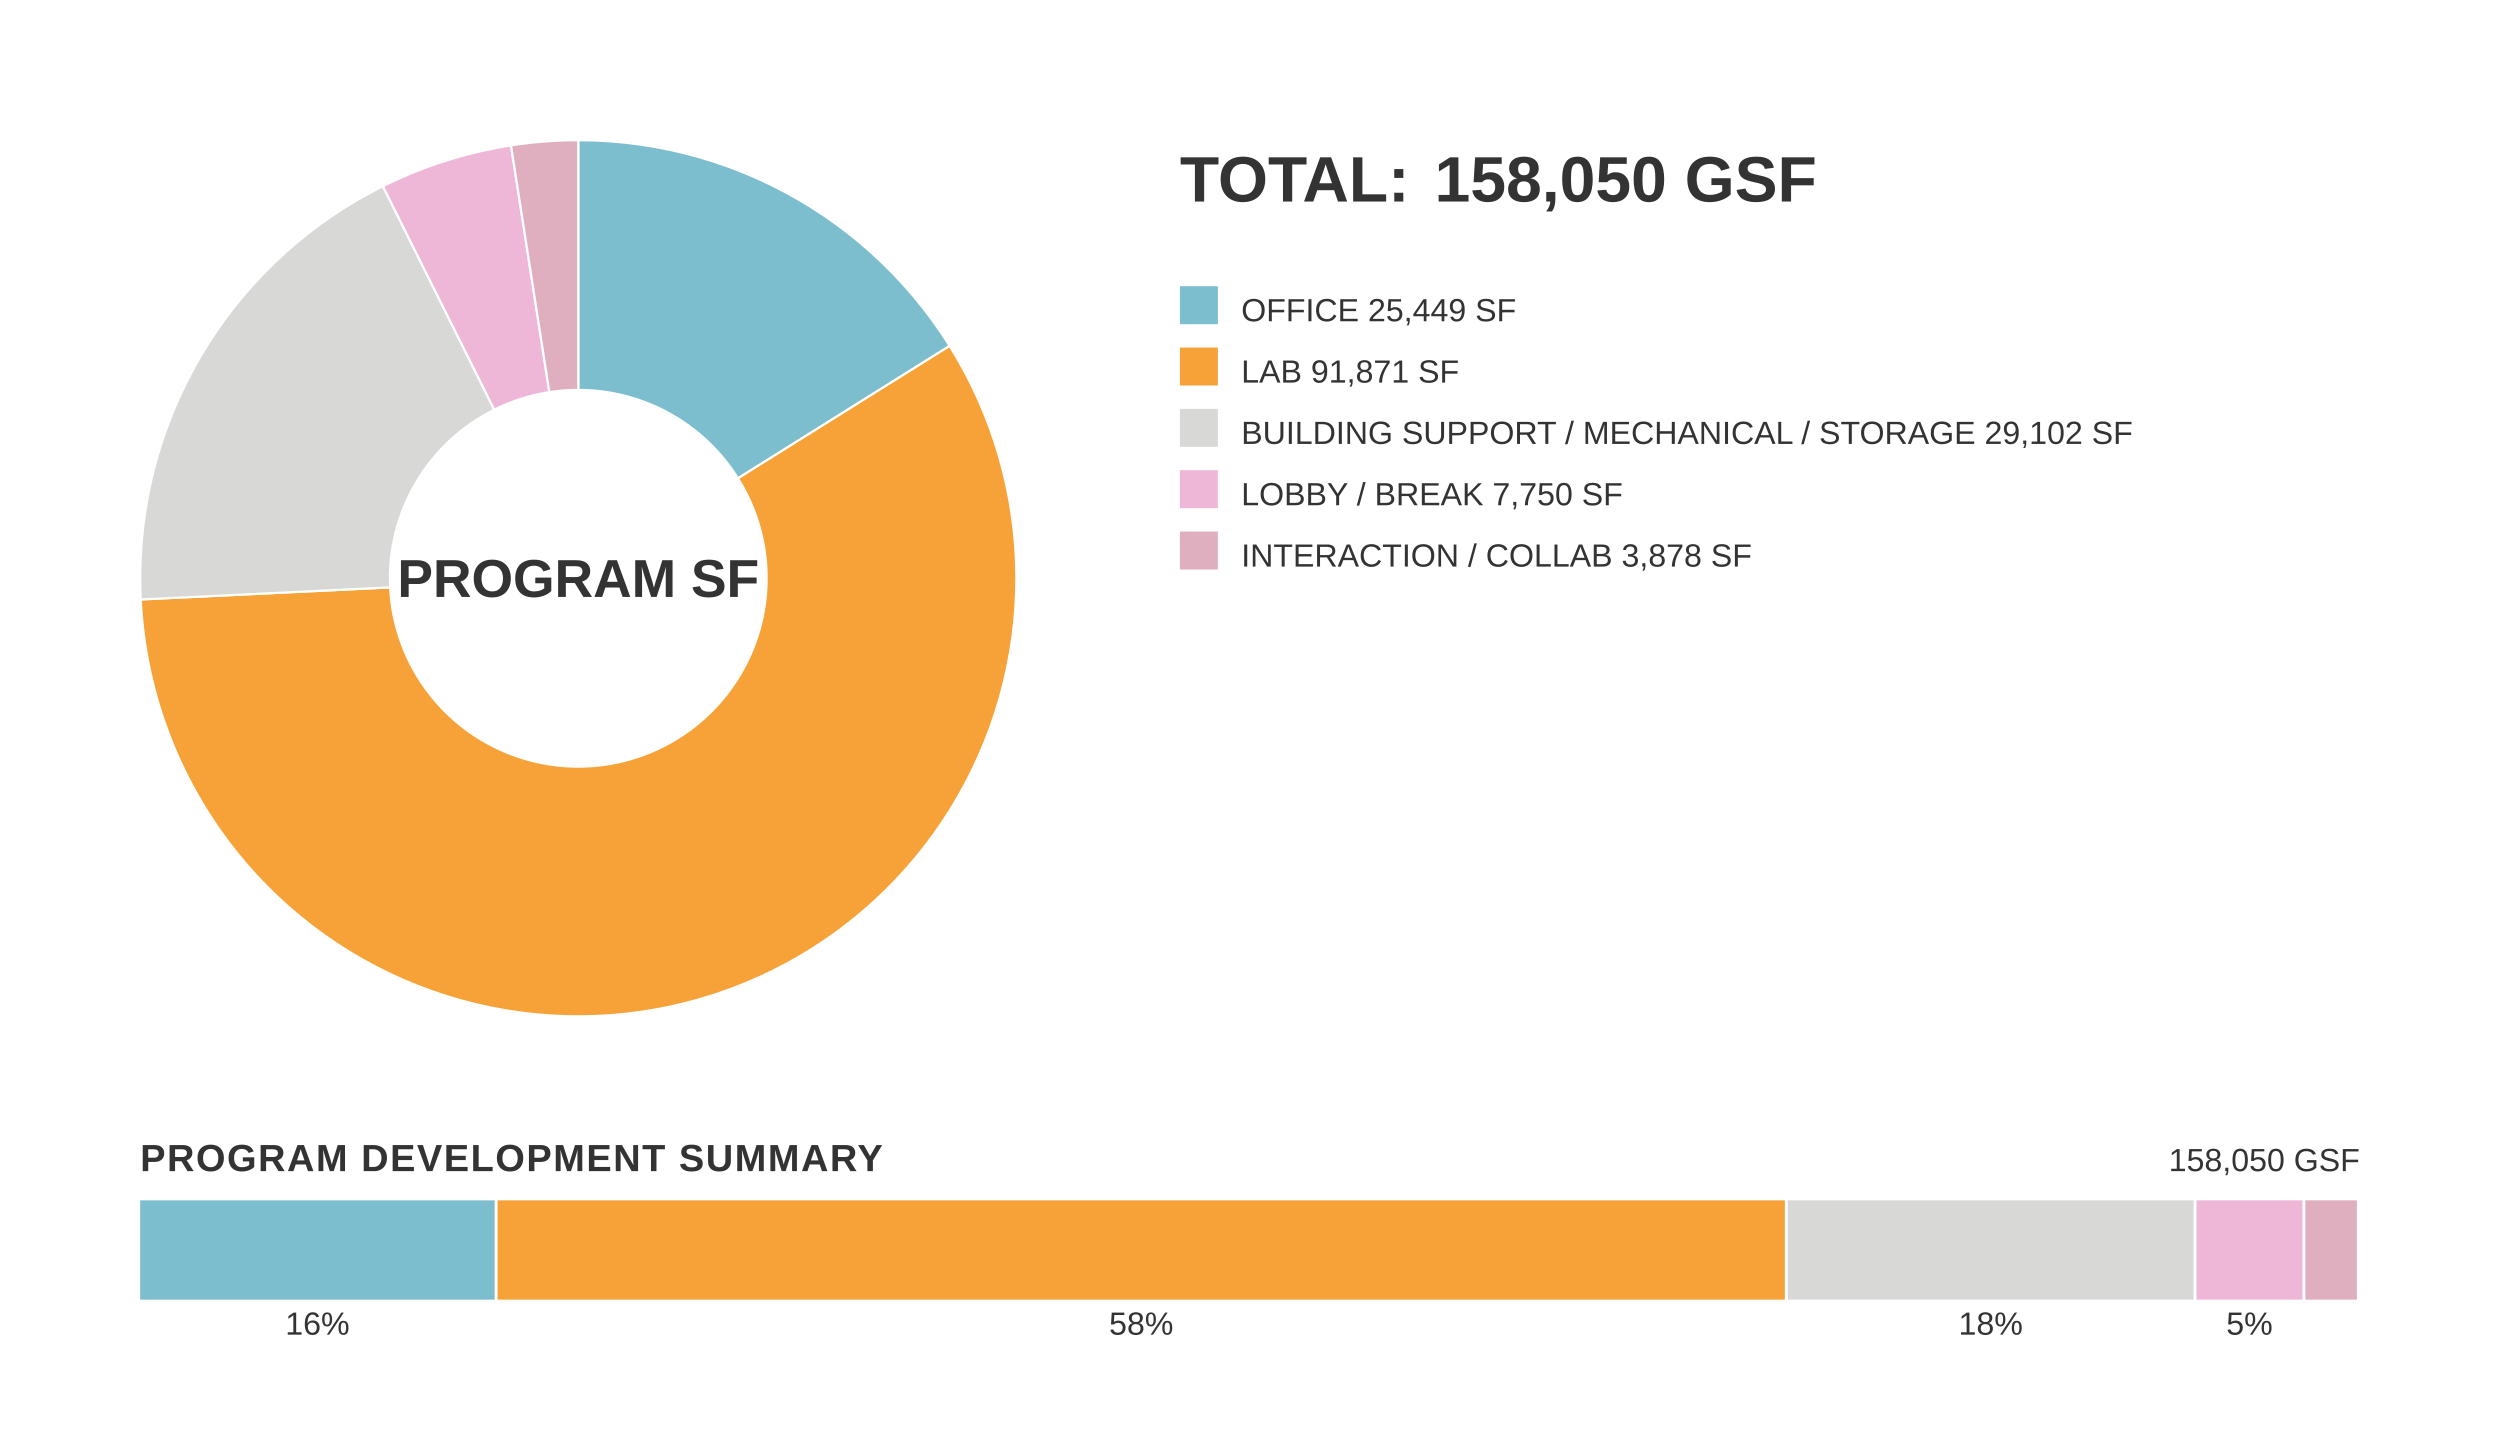
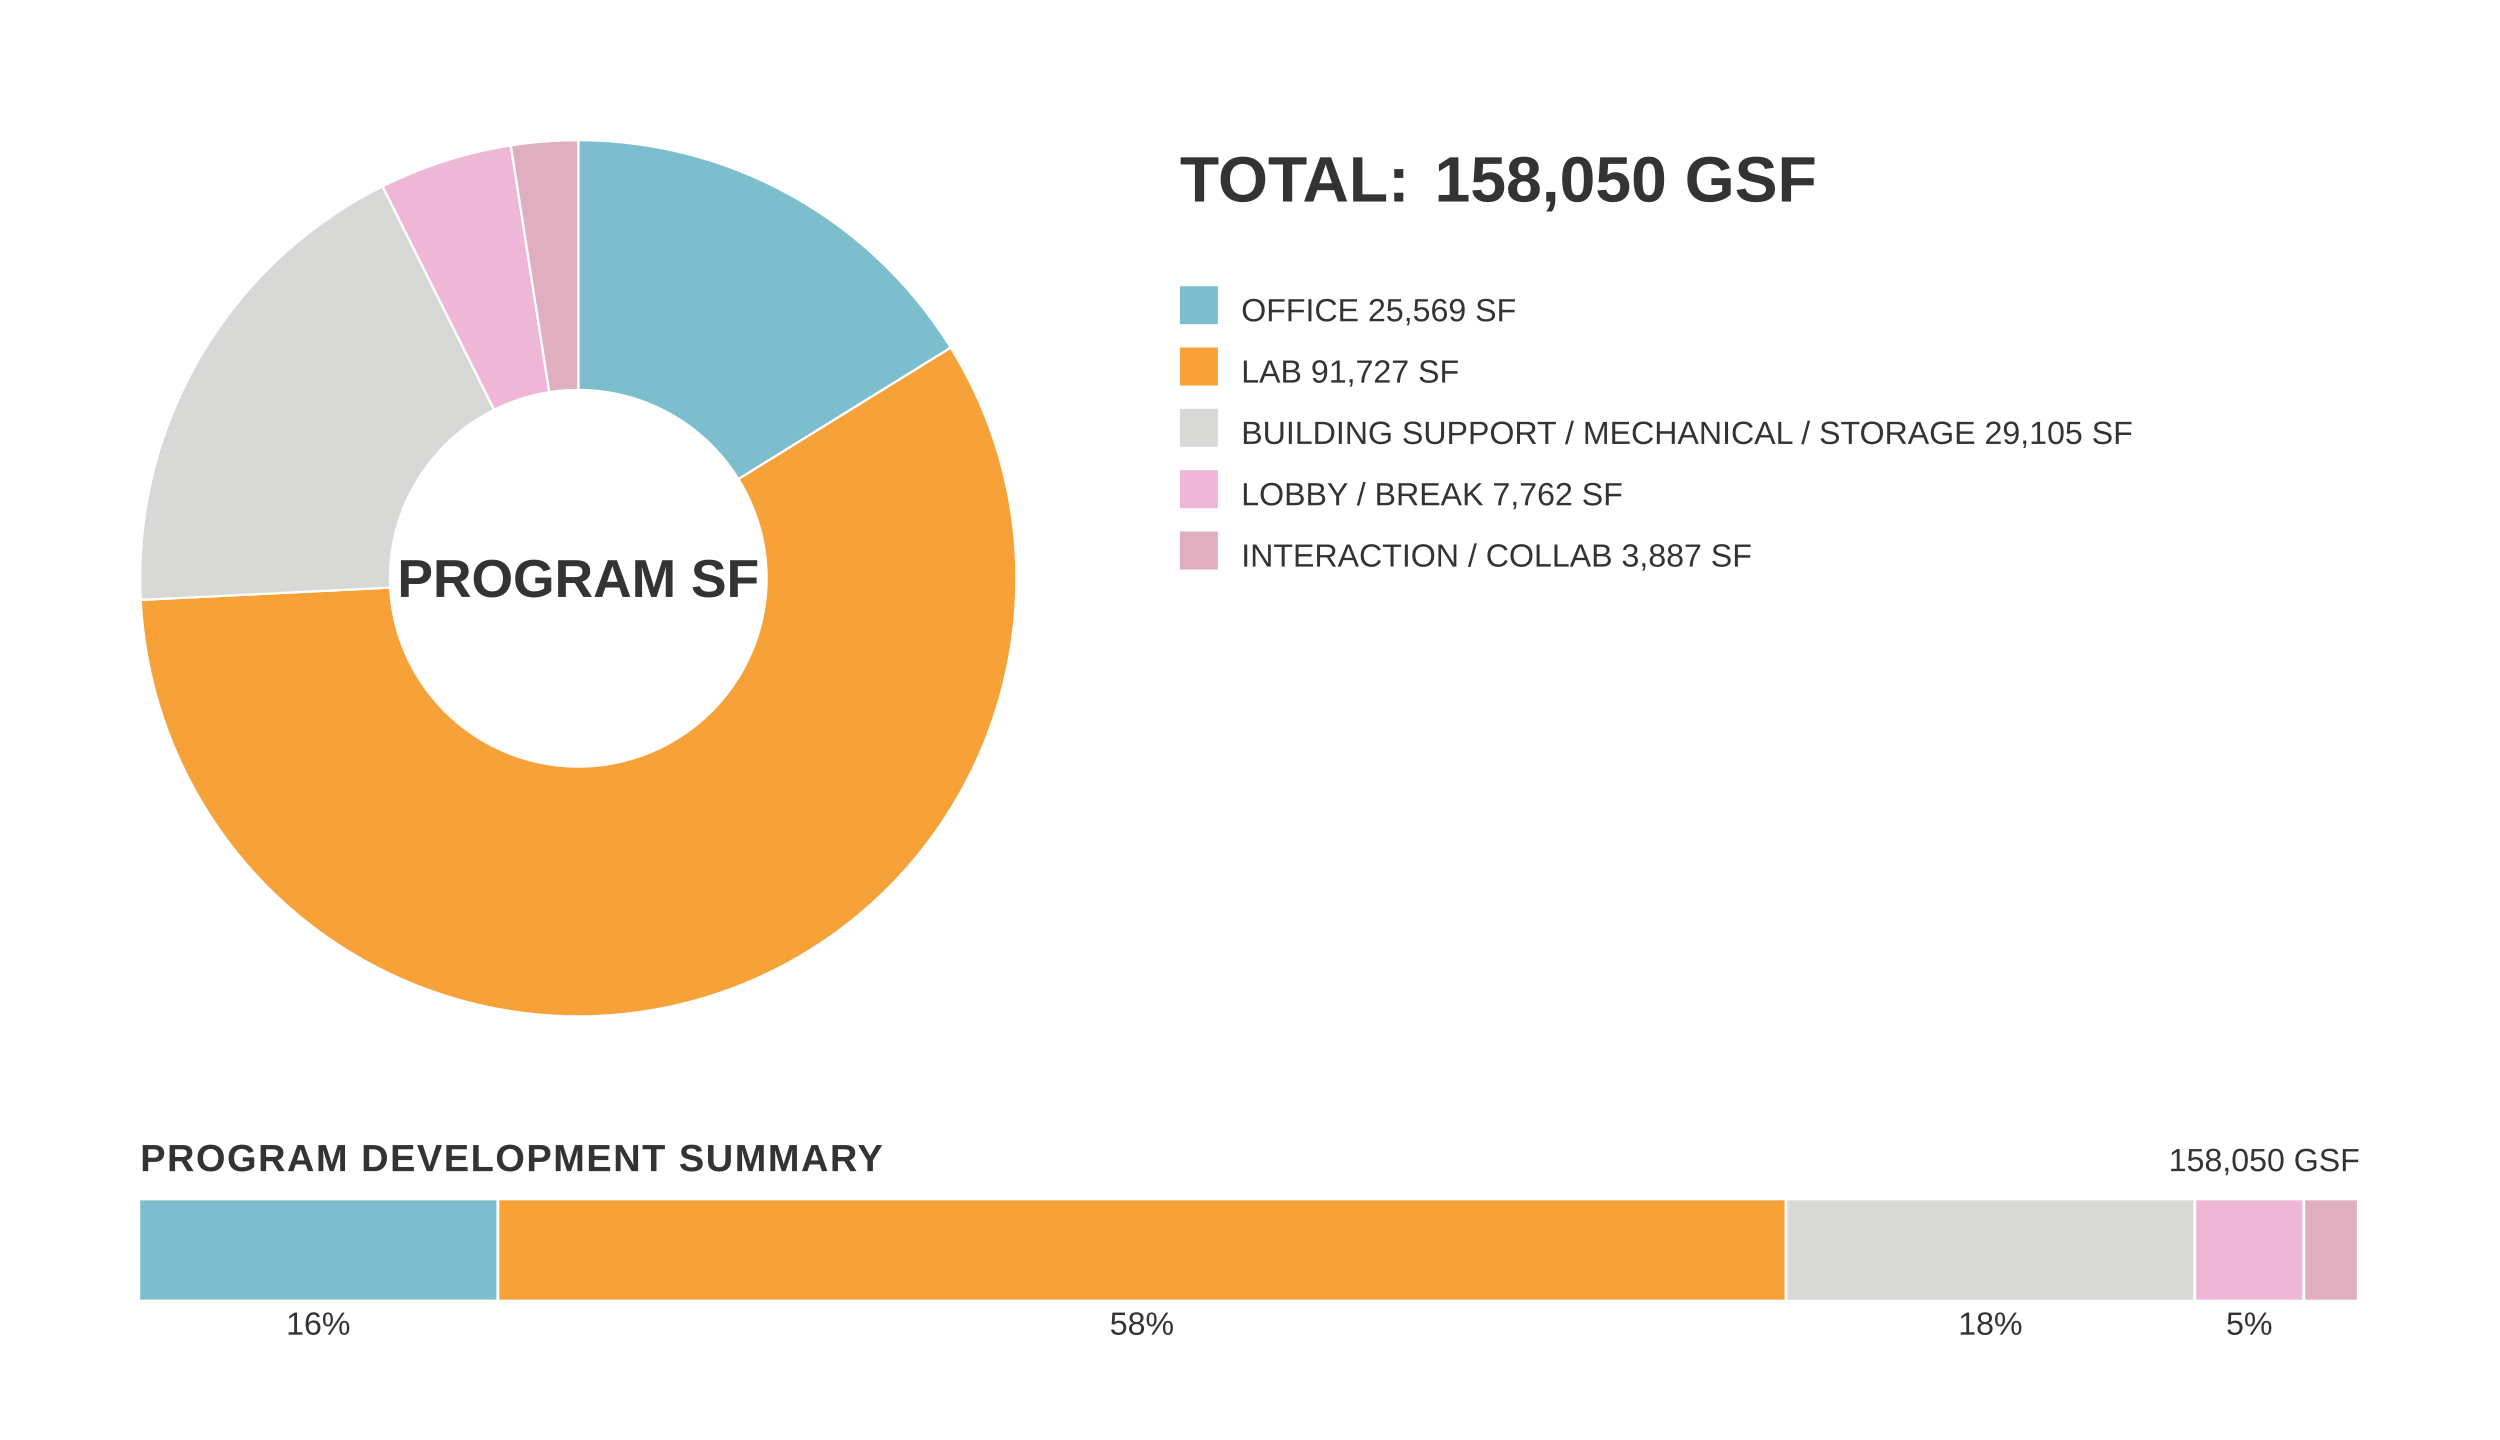
<svg xmlns="http://www.w3.org/2000/svg" width="856" height="493" viewBox="0 0 856 493">
  <rect width="100%" height="100%" fill="#FFFFFF" />
  <g id="PD_PIE">
-     <path id="PIE_OFFICE" fill="#7CBECD" stroke="#FFFFFF" stroke-width="0.75" fill-rule="evenodd" d="M198,48 L203.232,48.091 L208.457,48.365 L213.67,48.821 L218.864,49.458 L224.032,50.276 L229.169,51.274 L234.267,52.45 L239.322,53.804 L244.326,55.333 L249.274,57.036 L254.16,58.91 L258.977,60.953 L263.72,63.163 L268.383,65.538 L272.96,68.073 L277.446,70.767 L281.836,73.615 L286.123,76.615 L290.303,79.762 L294.371,83.054 L298.322,86.485 L302.15,90.052 L305.852,93.75 L309.422,97.576 L312.857,101.523 L316.152,105.588 L319.304,109.765 L322.307,114.05 L325.16,118.436 L252.679,163.788 L251.452,161.901 L250.161,160.059 L248.805,158.263 L247.389,156.515 L245.912,154.817 L244.376,153.173 L242.785,151.582 L241.138,150.049 L239.44,148.573 L237.69,147.158 L235.893,145.804 L234.049,144.514 L232.162,143.29 L230.233,142.131 L228.265,141.041 L226.259,140.02 L224.22,139.07 L222.149,138.191 L220.048,137.385 L217.92,136.653 L215.768,135.996 L213.595,135.414 L211.403,134.908 L209.194,134.479 L206.971,134.127 L204.738,133.853 L202.497,133.657 L200.25,133.539 L198,133.5 Z" />
-     <path id="PIE_LAB" fill="#F7A238" stroke="#FFFFFF" stroke-width="0.75" fill-rule="evenodd" d="M325.16,118.436 L327.85,122.907 L330.383,127.468 L332.756,132.114 L334.965,136.841 L337.009,141.641 L338.885,146.509 L340.591,151.44 L342.124,156.427 L343.482,161.464 L344.665,166.545 L345.67,171.665 L346.497,176.816 L347.144,181.993 L347.61,187.19 L347.895,192.399 L348,197.615 L347.922,202.832 L347.663,208.043 L347.224,213.242 L346.603,218.422 L345.803,223.577 L344.824,228.702 L343.668,233.79 L342.335,238.834 L340.828,243.828 L339.148,248.768 L337.297,253.646 L335.277,258.456 L333.092,263.194 L330.743,267.852 L328.233,272.426 L325.566,276.91 L322.745,281.299 L319.773,285.587 L316.653,289.769 L313.39,293.839 L309.987,297.794 L306.449,301.629 L302.779,305.337 L298.983,308.916 L295.065,312.361 L291.029,315.667 L286.881,318.831 L282.625,321.849 L278.267,324.717 L273.811,327.432 L269.264,329.99 L264.631,332.389 L259.917,334.625 L255.128,336.695 L250.27,338.598 L245.349,340.331 L240.371,341.891 L235.341,343.278 L230.266,344.489 L225.152,345.522 L220.006,346.377 L214.832,347.053 L209.639,347.548 L204.431,347.862 L199.215,347.995 L193.998,347.947 L188.786,347.717 L183.585,347.306 L178.401,346.714 L173.241,345.943 L168.111,344.992 L163.018,343.864 L157.966,342.559 L152.963,341.079 L148.015,339.427 L143.126,337.603 L138.305,335.61 L133.555,333.451 L128.884,331.128 L124.296,328.643 L119.797,326.001 L115.393,323.204 L111.089,320.256 L106.89,317.159 L102.801,313.919 L98.827,310.538 L94.974,307.021 L91.245,303.372 L87.645,299.596 L84.178,295.696 L80.85,291.679 L77.663,287.548 L74.621,283.309 L71.729,278.967 L68.99,274.527 L66.406,269.994 L63.982,265.374 L61.72,260.673 L59.623,255.895 L57.694,251.048 L55.934,246.137 L54.345,241.167 L52.931,236.145 L51.692,231.077 L50.631,225.969 L49.747,220.827 L49.043,215.657 L48.519,210.466 L48.176,205.261 L133.576,201.122 L133.723,203.361 L133.948,205.593 L134.251,207.816 L134.631,210.027 L135.088,212.223 L135.62,214.402 L136.229,216.562 L136.911,218.699 L137.668,220.811 L138.498,222.895 L139.4,224.949 L140.372,226.971 L141.415,228.957 L142.526,230.906 L143.703,232.816 L144.947,234.683 L146.255,236.506 L147.625,238.282 L149.057,240.009 L150.547,241.686 L152.095,243.31 L153.699,244.879 L155.356,246.391 L157.064,247.845 L158.823,249.238 L160.628,250.57 L162.479,251.838 L164.373,253.041 L166.307,254.177 L168.28,255.245 L170.289,256.244 L172.331,257.172 L174.404,258.029 L176.506,258.813 L178.634,259.524 L180.785,260.16 L182.958,260.721 L185.148,261.207 L187.354,261.615 L189.573,261.947 L191.802,262.201 L194.038,262.378 L196.279,262.477 L198.523,262.498 L200.765,262.441 L203.005,262.306 L205.238,262.093 L207.462,261.802 L209.676,261.434 L211.874,260.99 L214.057,260.469 L216.219,259.873 L218.36,259.202 L220.476,258.457 L222.565,257.639 L224.624,256.749 L226.651,255.787 L228.644,254.756 L230.599,253.656 L232.515,252.488 L234.389,251.255 L236.219,249.958 L238.002,248.597 L239.738,247.175 L241.423,245.694 L243.055,244.155 L244.633,242.56 L246.154,240.912 L247.618,239.211 L249.021,237.461 L250.362,235.662 L251.64,233.819 L252.853,231.931 L254,230.003 L255.079,228.037 L256.089,226.033 L257.029,223.996 L257.898,221.928 L258.693,219.83 L259.416,217.706 L260.064,215.558 L260.637,213.389 L261.134,211.202 L261.555,208.998 L261.899,206.781 L262.166,204.554 L262.355,202.318 L262.467,200.078 L262.5,197.835 L262.455,195.592 L262.332,193.352 L262.132,191.117 L261.854,188.891 L261.498,186.676 L261.066,184.475 L260.557,182.289 L259.973,180.123 L259.314,177.979 L258.581,175.859 L257.774,173.765 L256.895,171.701 L255.945,169.669 L254.925,167.671 L253.835,165.71 L252.679,163.788 Z" />
-     <path id="PIE_BUILDING_SUPPORT" fill="#D8D8D6" stroke="#FFFFFF" stroke-width="0.75" fill-rule="evenodd" d="M48.176,205.261 L48.016,200.159 L48.029,195.055 L48.216,189.955 L48.576,184.864 L49.11,179.788 L49.816,174.733 L50.693,169.705 L51.741,164.71 L52.958,159.753 L54.343,154.841 L55.895,149.978 L57.611,145.172 L59.489,140.426 L61.528,135.747 L63.725,131.14 L66.077,126.611 L68.582,122.164 L71.237,117.805 L74.039,113.539 L76.984,109.37 L80.07,105.305 L83.291,101.346 L86.646,97.5 L90.13,93.769 L93.738,90.16 L97.467,86.675 L101.313,83.32 L105.27,80.097 L109.335,77.01 L113.503,74.064 L117.768,71.261 L122.126,68.604 L126.573,66.098 L131.101,63.744 L169.234,140.27 L167.286,141.282 L165.374,142.36 L163.5,143.502 L161.666,144.707 L159.874,145.974 L158.126,147.302 L156.425,148.687 L154.771,150.13 L153.167,151.629 L151.616,153.181 L150.118,154.785 L148.675,156.439 L147.29,158.141 L145.963,159.889 L144.697,161.682 L143.492,163.516 L142.35,165.391 L141.273,167.303 L140.262,169.25 L139.317,171.231 L138.44,173.243 L137.633,175.284 L136.895,177.351 L136.228,179.442 L135.632,181.554 L135.109,183.685 L134.658,185.833 L134.281,187.995 L133.977,190.169 L133.748,192.351 L133.593,194.541 L133.512,196.734 L133.507,198.928 L133.576,201.122 Z" />
-     <path id="PIE_LOBBY" fill="#EFB7D7" stroke="#FFFFFF" stroke-width="0.75" fill-rule="evenodd" d="M131.101,63.744 L135.736,61.533 L140.443,59.482 L145.218,57.593 L150.055,55.869 L154.948,54.311 L159.892,52.922 L164.88,51.702 L169.907,50.654 L174.967,49.779 L188.096,134.265 L185.92,134.641 L183.758,135.092 L181.613,135.616 L179.488,136.214 L177.384,136.884 L175.304,137.625 L173.251,138.437 L171.226,139.319 L169.234,140.27 Z" />
-     <path id="PIE_INTERACTION" fill="#DFAFBF" stroke="#FFFFFF" stroke-width="0.75" fill-rule="evenodd" d="M174.967,49.779 L179.547,49.139 L184.145,48.641 L188.756,48.285 L193.376,48.071 L198,48 L198,133.5 L196.012,133.531 L194.025,133.623 L192.042,133.776 L190.065,133.99 L188.096,134.265 Z" />
-     <path id="BAR_OFFICE" fill="#7CBECD" stroke="none" stroke-width="0" fill-rule="evenodd" d="M48,411 L169.372,411 L169.372,445 L48,445 Z" />
-     <path id="BAR_LAB" fill="#F7A238" stroke="none" stroke-width="0" fill-rule="evenodd" d="M170.372,411 L611.143,411 L611.143,445 L170.372,445 Z" />
-     <path id="BAR_BUILDING_SUPPORT" fill="#D8D8D6" stroke="none" stroke-width="0" fill-rule="evenodd" d="M612.143,411 L751.083,411 L751.083,445 L612.143,445 Z" />
-     <path id="BAR_LOBBY" fill="#EFB7D7" stroke="none" stroke-width="0" fill-rule="evenodd" d="M752.083,411 L788.352,411 L788.352,445 L752.083,445 Z" />
-     <path id="BAR_INTERACTION" fill="#DFAFBF" stroke="none" stroke-width="0" fill-rule="evenodd" d="M789.352,411 L807,411 L807,445 L789.352,445 Z" />
+     <path id="PIE_OFFICE" fill="#7CBECD" stroke="#FFFFFF" stroke-width="0.75" fill-rule="evenodd" d="M198,48 L203.081,48.086 L208.157,48.344 L213.221,48.774 L218.268,49.376 L223.291,50.147 L228.285,51.089 L233.244,52.199 L238.163,53.477 L243.036,54.921 L247.857,56.528 L252.621,58.299 L257.323,60.229 L261.956,62.318 L266.515,64.562 L270.997,66.96 L275.394,69.508 L279.702,72.204 L283.917,75.044 L288.033,78.025 L292.046,81.144 L295.95,84.397 L299.743,87.78 L303.418,91.29 L306.972,94.922 L310.402,98.673 L313.702,102.538 L316.87,106.512 L319.901,110.592 L322.792,114.771 L325.54,119.047 L252.842,164.05 L251.66,162.212 L250.417,160.414 L249.114,158.66 L247.752,156.951 L246.333,155.289 L244.858,153.677 L243.33,152.115 L241.749,150.605 L240.119,149.151 L238.44,147.752 L236.714,146.411 L234.944,145.129 L233.132,143.908 L231.279,142.748 L229.389,141.653 L227.462,140.622 L225.501,139.657 L223.509,138.759 L221.487,137.928 L219.439,137.167 L217.366,136.476 L215.27,135.855 L213.155,135.306 L211.023,134.828 L208.875,134.423 L206.715,134.091 L204.545,133.833 L202.368,133.648 L200.185,133.537 L198,133.5 Z" />
+     <path id="PIE_LAB" fill="#F7A238" stroke="#FFFFFF" stroke-width="0.75" fill-rule="evenodd" d="M325.54,119.047 L328.204,123.523 L330.712,128.088 L333.059,132.739 L335.244,137.468 L337.263,142.269 L339.114,147.138 L340.795,152.069 L342.303,157.055 L343.638,162.09 L344.797,167.168 L345.779,172.284 L346.583,177.431 L347.208,182.602 L347.652,187.792 L347.916,192.995 L348,198.203 L347.902,203.411 L347.624,208.613 L347.165,213.802 L346.527,218.971 L345.709,224.116 L344.713,229.229 L343.54,234.304 L342.192,239.336 L340.67,244.318 L338.976,249.243 L337.111,254.107 L335.079,258.904 L332.882,263.627 L330.522,268.27 L328.002,272.83 L325.325,277.298 L322.495,281.672 L319.515,285.944 L316.388,290.11 L313.119,294.165 L309.71,298.104 L306.167,301.923 L302.493,305.616 L298.694,309.179 L294.773,312.608 L290.735,315.899 L286.585,319.048 L282.329,322.051 L277.971,324.904 L273.516,327.605 L268.97,330.148 L264.339,332.533 L259.628,334.755 L254.842,336.813 L249.988,338.703 L245.071,340.423 L240.098,341.971 L235.073,343.346 L230.004,344.546 L224.897,345.569 L219.757,346.414 L214.59,347.08 L209.404,347.566 L204.204,347.872 L198.996,347.997 L193.788,347.941 L188.584,347.704 L183.392,347.287 L178.217,346.69 L173.066,345.913 L167.945,344.958 L162.861,343.826 L157.818,342.518 L152.825,341.036 L147.885,339.381 L143.007,337.555 L138.194,335.562 L133.454,333.402 L128.791,331.08 L124.212,328.596 L119.722,325.955 L115.327,323.16 L111.031,320.214 L106.84,317.121 L102.758,313.884 L98.792,310.507 L94.945,306.994 L91.223,303.35 L87.63,299.579 L84.169,295.686 L80.846,291.675 L77.664,287.55 L74.627,283.318 L71.739,278.983 L69.003,274.55 L66.423,270.025 L64.002,265.413 L61.742,260.719 L59.646,255.95 L57.718,251.112 L55.958,246.209 L54.37,241.248 L52.955,236.234 L51.715,231.175 L50.651,226.076 L49.765,220.943 L49.058,215.782 L48.53,210.599 L48.183,205.402 L133.579,201.183 L133.728,203.418 L133.955,205.646 L134.259,207.865 L134.64,210.073 L135.097,212.265 L135.631,214.441 L136.239,216.596 L136.922,218.73 L137.679,220.838 L138.508,222.919 L139.409,224.969 L140.381,226.987 L141.422,228.971 L142.531,230.916 L143.708,232.823 L144.95,234.687 L146.256,236.507 L147.624,238.28 L149.053,240.005 L150.541,241.679 L152.086,243.301 L153.687,244.868 L155.341,246.378 L157.046,247.83 L158.801,249.222 L160.603,250.552 L162.45,251.819 L164.341,253.021 L166.271,254.156 L168.24,255.224 L170.245,256.223 L172.284,257.152 L174.353,258.009 L176.451,258.794 L178.575,259.505 L180.722,260.143 L182.89,260.705 L185.076,261.192 L187.278,261.603 L189.493,261.937 L191.718,262.193 L193.951,262.373 L196.189,262.475 L198.428,262.499 L200.668,262.445 L202.904,262.313 L205.134,262.104 L207.355,261.818 L209.566,261.455 L211.762,261.015 L213.942,260.499 L216.102,259.908 L218.241,259.242 L220.355,258.502 L222.442,257.689 L224.5,256.805 L226.526,255.849 L228.517,254.824 L230.472,253.73 L232.387,252.569 L234.261,251.342 L236.092,250.051 L237.876,248.697 L239.612,247.282 L241.298,245.807 L242.932,244.275 L244.512,242.687 L246.035,241.045 L247.501,239.351 L248.907,237.607 L250.251,235.816 L251.533,233.979 L252.75,232.098 L253.901,230.177 L254.984,228.216 L255.999,226.219 L256.944,224.189 L257.818,222.126 L258.62,220.035 L259.348,217.917 L260.003,215.774 L260.582,213.611 L261.087,211.428 L261.515,209.23 L261.867,207.018 L262.141,204.795 L262.338,202.564 L262.458,200.327 L262.5,198.087 L262.464,195.848 L262.35,193.611 L262.159,191.379 L261.891,189.155 L261.545,186.942 L261.123,184.742 L260.624,182.559 L260.05,180.394 L259.402,178.25 L258.679,176.13 L257.883,174.036 L257.015,171.971 L256.075,169.938 L255.066,167.938 L253.988,165.975 L252.842,164.05 Z" />
+     <path id="PIE_BUILDING_SUPPORT" fill="#D8D8D6" stroke="#FFFFFF" stroke-width="0.75" fill-rule="evenodd" d="M48.183,205.402 L48.018,200.3 L48.026,195.196 L48.208,190.095 L48.564,185.003 L49.093,179.926 L49.794,174.869 L50.667,169.84 L51.71,164.844 L52.923,159.885 L54.304,154.971 L55.851,150.107 L57.563,145.298 L59.438,140.55 L61.473,135.869 L63.666,131.26 L66.014,126.728 L68.516,122.278 L71.167,117.916 L73.965,113.647 L76.907,109.476 L79.989,105.407 L83.208,101.445 L86.56,97.595 L90.041,93.862 L93.646,90.249 L97.373,86.761 L101.216,83.401 L105.171,80.174 L109.234,77.084 L113.4,74.134 L117.663,71.327 L122.02,68.667 L126.464,66.157 L130.992,63.799 L169.186,140.294 L167.24,141.307 L165.328,142.387 L163.455,143.531 L161.622,144.738 L159.831,146.006 L158.084,147.335 L156.383,148.722 L154.73,150.167 L153.128,151.667 L151.577,153.221 L150.081,154.826 L148.64,156.481 L147.255,158.185 L145.93,159.935 L144.665,161.728 L143.462,163.564 L142.322,165.44 L141.246,167.353 L140.236,169.302 L139.293,171.284 L138.418,173.297 L137.612,175.338 L136.876,177.406 L136.211,179.498 L135.617,181.611 L135.095,183.743 L134.647,185.891 L134.271,188.054 L133.97,190.228 L133.743,192.411 L133.59,194.601 L133.511,196.794 L133.508,198.989 L133.579,201.183 Z" />
+     <path id="PIE_LOBBY" fill="#EFB7D7" stroke="#FFFFFF" stroke-width="0.75" fill-rule="evenodd" d="M130.992,63.799 L135.631,61.581 L140.344,59.523 L145.125,57.628 L149.968,55.898 L154.868,54.335 L159.818,52.941 L164.813,51.717 L169.847,50.666 L174.914,49.787 L188.073,134.268 L185.894,134.646 L183.73,135.098 L181.582,135.625 L179.453,136.224 L177.346,136.896 L175.264,137.64 L173.208,138.455 L171.181,139.34 L169.186,140.294 Z" />
+     <path id="PIE_INTERACTION" fill="#DFAFBF" stroke="#FFFFFF" stroke-width="0.75" fill-rule="evenodd" d="M174.914,49.787 L179.505,49.145 L184.113,48.644 L188.735,48.286 L193.365,48.072 L198,48 L198,133.5 L196.007,133.531 L194.016,133.623 L192.029,133.777 L190.047,133.992 L188.073,134.268 Z" />
+     <path id="BAR_OFFICE" fill="#7CBECD" stroke="none" stroke-width="0" fill-rule="evenodd" d="M48,411 L169.952,411 L169.952,445 L48,445 Z" />
+     <path id="BAR_LAB" fill="#F7A238" stroke="none" stroke-width="0" fill-rule="evenodd" d="M170.952,411 L611.029,411 L611.029,445 L170.952,445 Z" />
+     <path id="BAR_BUILDING_SUPPORT" fill="#D8D8D6" stroke="none" stroke-width="0" fill-rule="evenodd" d="M612.029,411 L750.985,411 L750.985,445 L612.029,445 Z" />
+     <path id="BAR_LOBBY" fill="#EFB7D7" stroke="none" stroke-width="0" fill-rule="evenodd" d="M751.985,411 L788.309,411 L788.309,445 L751.985,445 Z" />
+     <path id="BAR_INTERACTION" fill="#DFAFBF" stroke="none" stroke-width="0" fill-rule="evenodd" d="M789.309,411 L807,411 L807,445 L789.309,445 Z" />
  </g>
  <g id="PD_PIE_LEGEND">
    <text id="PIE_TOTAL_LBL" x="404" y="69" font-family="Futura PT, Futura, Arial, sans-serif" font-weight="bold" font-size="22" text-anchor="start" fill="#333333">
      <tspan x="404" dy="0">TOTAL:</tspan>
    </text>
    <text id="PIE_TOTAL" x="491.2" y="69" font-family="Futura PT, Futura, Arial, sans-serif" font-weight="bold" font-size="22" text-anchor="start" fill="#333333">
      <tspan x="491.2" dy="0">158,050 GSF</tspan>
    </text>
    <path id="PIE_LEG_OFFICE" fill="#7CBECD" stroke="none" stroke-width="0" fill-rule="evenodd" d="M404,98 L417,98 L417,111 L404,111 Z" />
    <text id="PIE_LEG_OFFICE_TXT" x="425" y="110" font-family="Futura PT, Futura, Arial, sans-serif" font-weight="normal" font-size="11" text-anchor="start" fill="#333333">
-       <tspan x="425" dy="0">OFFICE  25,449 SF</tspan>
+       <tspan x="425" dy="0">OFFICE  25,569 SF</tspan>
    </text>
    <path id="PIE_LEG_LAB" fill="#F7A238" stroke="none" stroke-width="0" fill-rule="evenodd" d="M404,119 L417,119 L417,132 L404,132 Z" />
    <text id="PIE_LEG_LAB_TXT" x="425" y="131" font-family="Futura PT, Futura, Arial, sans-serif" font-weight="normal" font-size="11" text-anchor="start" fill="#333333">
-       <tspan x="425" dy="0">LAB  91,871 SF</tspan>
+       <tspan x="425" dy="0">LAB  91,727 SF</tspan>
    </text>
    <path id="PIE_LEG_BUILDING_SUPPORT" fill="#D8D8D6" stroke="none" stroke-width="0" fill-rule="evenodd" d="M404,140 L417,140 L417,153 L404,153 Z" />
    <text id="PIE_LEG_BUILDING_SUPPORT_TXT" x="425" y="152" font-family="Futura PT, Futura, Arial, sans-serif" font-weight="normal" font-size="11" text-anchor="start" fill="#333333">
-       <tspan x="425" dy="0">BUILDING SUPPORT / MECHANICAL / STORAGE  29,102 SF</tspan>
+       <tspan x="425" dy="0">BUILDING SUPPORT / MECHANICAL / STORAGE  29,105 SF</tspan>
    </text>
    <path id="PIE_LEG_LOBBY" fill="#EFB7D7" stroke="none" stroke-width="0" fill-rule="evenodd" d="M404,161 L417,161 L417,174 L404,174 Z" />
    <text id="PIE_LEG_LOBBY_TXT" x="425" y="173" font-family="Futura PT, Futura, Arial, sans-serif" font-weight="normal" font-size="11" text-anchor="start" fill="#333333">
-       <tspan x="425" dy="0">LOBBY / BREAK  7,750 SF</tspan>
+       <tspan x="425" dy="0">LOBBY / BREAK  7,762 SF</tspan>
    </text>
    <path id="PIE_LEG_INTERACTION" fill="#DFAFBF" stroke="none" stroke-width="0" fill-rule="evenodd" d="M404,182 L417,182 L417,195 L404,195 Z" />
    <text id="PIE_LEG_INTERACTION_TXT" x="425" y="194" font-family="Futura PT, Futura, Arial, sans-serif" font-weight="normal" font-size="11" text-anchor="start" fill="#333333">
-       <tspan x="425" dy="0">INTERACTION / COLLAB  3,878 SF</tspan>
+       <tspan x="425" dy="0">INTERACTION / COLLAB  3,887 SF</tspan>
    </text>
  </g>
  <g id="PD_PIE_TEXT">
    <text id="PIE_CENTER" x="198" y="204.396" font-family="Futura PT, Futura, Arial, sans-serif" font-weight="bold" font-size="18.275" text-anchor="middle" fill="#333333">
      <tspan x="198" dy="0">PROGRAM SF</tspan>
    </text>
    <text id="BAR_TITLE" x="48" y="401" font-family="Futura PT, Futura, Arial, sans-serif" font-weight="bold" font-size="13" text-anchor="start" fill="#333333" letter-spacing="0.52">
      <tspan x="48" dy="0">PROGRAM DEVELOPMENT SUMMARY</tspan>
    </text>
-     <text id="BAR_OFFICE_TXT" x="108.686" y="457" font-family="Futura PT, Futura, Arial, sans-serif" font-weight="normal" font-size="11" text-anchor="middle" fill="#333333">
-       <tspan x="108.686" dy="0">16%</tspan>
+     <text id="BAR_OFFICE_TXT" x="108.976" y="457" font-family="Futura PT, Futura, Arial, sans-serif" font-weight="normal" font-size="11" text-anchor="middle" fill="#333333">
+       <tspan x="108.976" dy="0">16%</tspan>
    </text>
-     <text id="BAR_LAB_TXT" x="390.758" y="457" font-family="Futura PT, Futura, Arial, sans-serif" font-weight="normal" font-size="11" text-anchor="middle" fill="#333333">
-       <tspan x="390.758" dy="0">58%</tspan>
+     <text id="BAR_LAB_TXT" x="390.99" y="457" font-family="Futura PT, Futura, Arial, sans-serif" font-weight="normal" font-size="11" text-anchor="middle" fill="#333333">
+       <tspan x="390.99" dy="0">58%</tspan>
    </text>
-     <text id="BAR_BUILDING_SUPPORT_TXT" x="681.613" y="457" font-family="Futura PT, Futura, Arial, sans-serif" font-weight="normal" font-size="11" text-anchor="middle" fill="#333333">
-       <tspan x="681.613" dy="0">18%</tspan>
+     <text id="BAR_BUILDING_SUPPORT_TXT" x="681.507" y="457" font-family="Futura PT, Futura, Arial, sans-serif" font-weight="normal" font-size="11" text-anchor="middle" fill="#333333">
+       <tspan x="681.507" dy="0">18%</tspan>
    </text>
-     <text id="BAR_LOBBY_TXT" x="770.218" y="457" font-family="Futura PT, Futura, Arial, sans-serif" font-weight="normal" font-size="11" text-anchor="middle" fill="#333333">
-       <tspan x="770.218" dy="0">5%</tspan>
+     <text id="BAR_LOBBY_TXT" x="770.147" y="457" font-family="Futura PT, Futura, Arial, sans-serif" font-weight="normal" font-size="11" text-anchor="middle" fill="#333333">
+       <tspan x="770.147" dy="0">5%</tspan>
    </text>
    <text id="BAR_TOTAL" x="808" y="401" font-family="Futura PT, Futura, Arial, sans-serif" font-weight="normal" font-size="11" text-anchor="end" fill="#333333">
      <tspan x="808" dy="0">158,050 GSF</tspan>
    </text>
  </g>
</svg>
